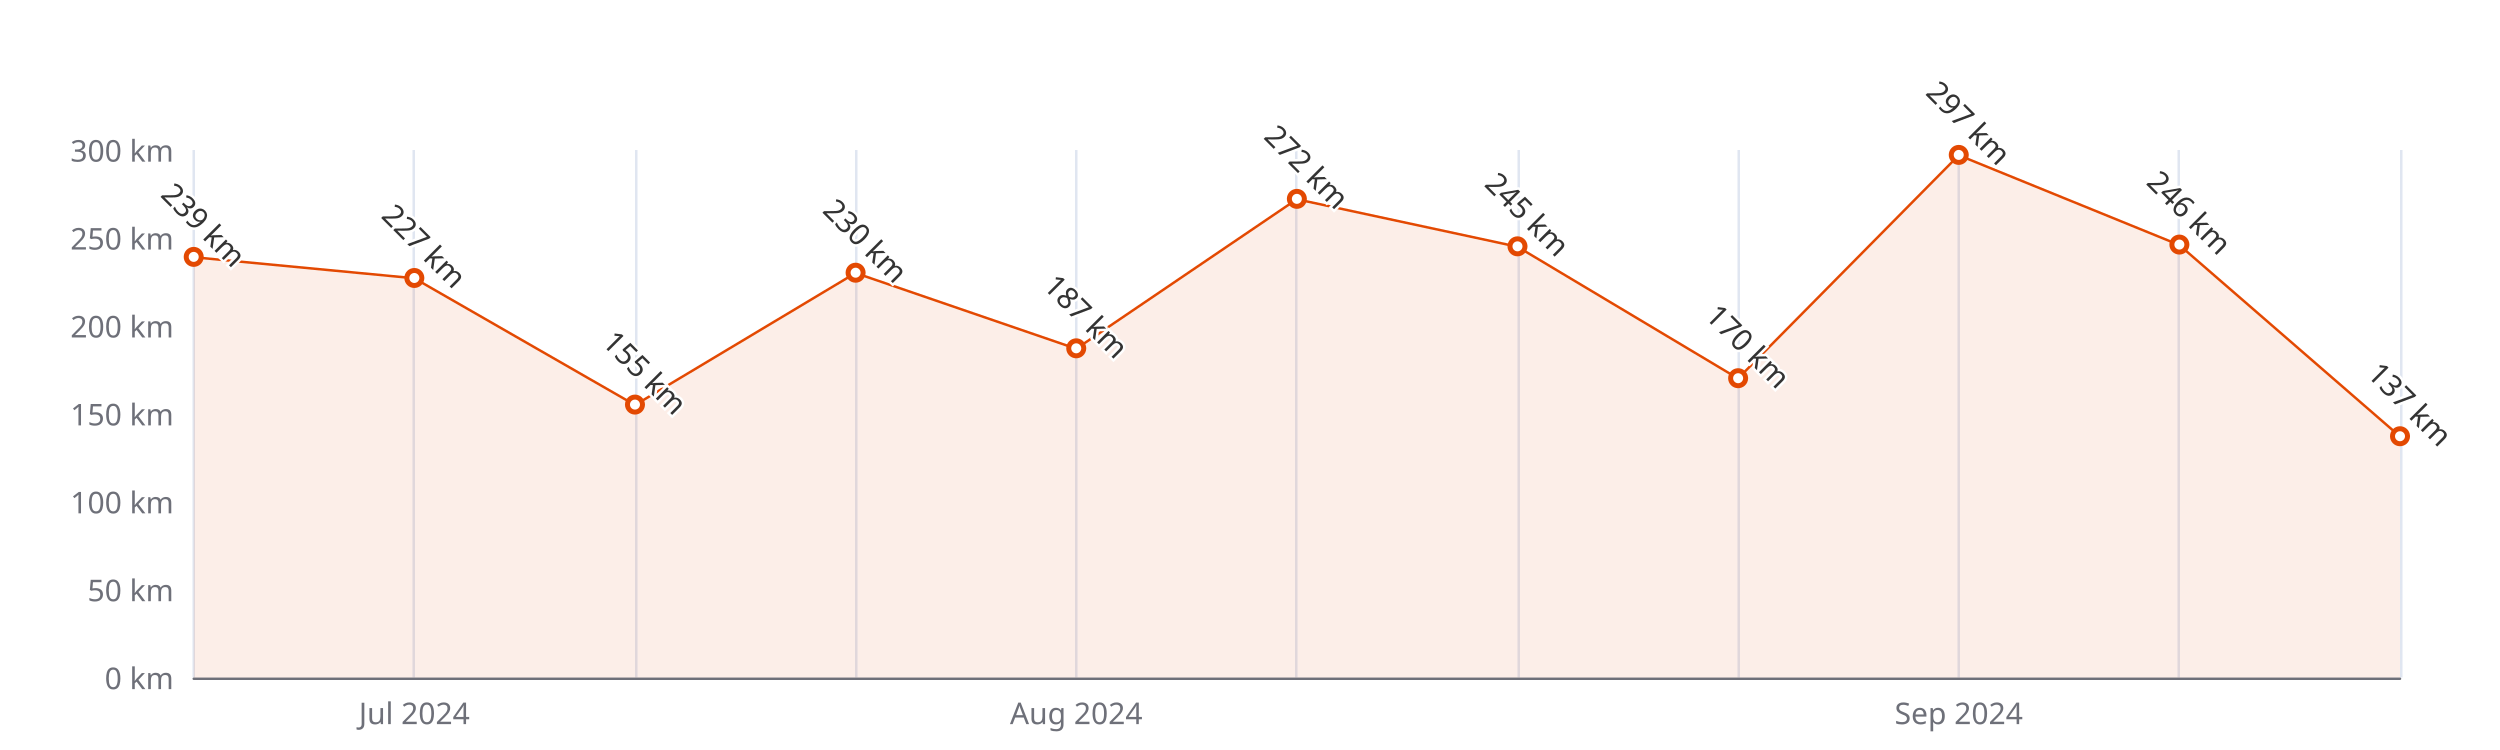
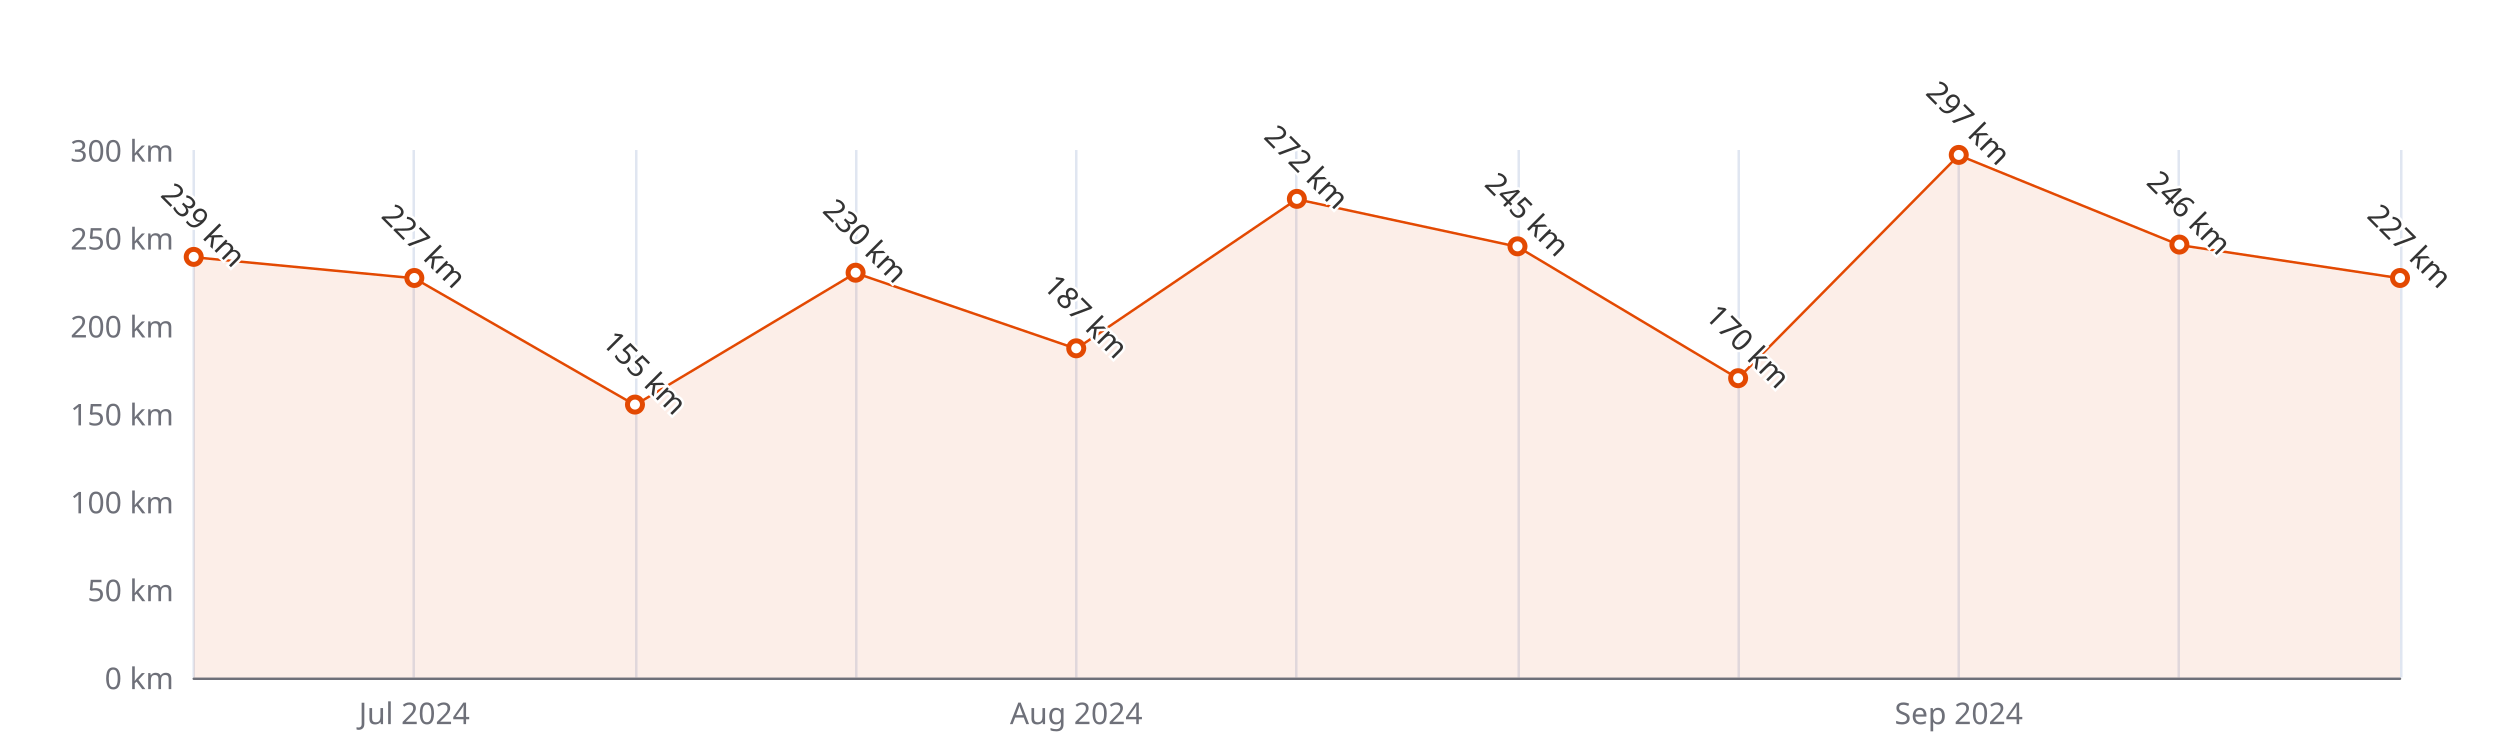
<svg xmlns="http://www.w3.org/2000/svg" width="1000" height="300" version="1.1" baseProfile="full" viewBox="0 0 1000 300">
  <rect width="1000" height="300" x="0" y="0" id="0" fill="#ffffff" />
  <path d="M77.5 60L77.5 271" fill="none" stroke="#E0E6F1" />
  <path d="M165.5 60L165.5 271" fill="none" stroke="#E0E6F1" />
  <path d="M254.5 60L254.5 271" fill="none" stroke="#E0E6F1" />
  <path d="M342.5 60L342.5 271" fill="none" stroke="#E0E6F1" />
  <path d="M430.5 60L430.5 271" fill="none" stroke="#E0E6F1" />
  <path d="M518.5 60L518.5 271" fill="none" stroke="#E0E6F1" />
  <path d="M607.5 60L607.5 271" fill="none" stroke="#E0E6F1" />
  <path d="M695.5 60L695.5 271" fill="none" stroke="#E0E6F1" />
  <path d="M783.5 60L783.5 271" fill="none" stroke="#E0E6F1" />
  <path d="M871.5 60L871.5 271" fill="none" stroke="#E0E6F1" />
  <path d="M960.5 60L960.5 271" fill="none" stroke="#E0E6F1" />
  <path d="M77.5 271.5L960 271.5" fill="none" stroke="#6E7079" stroke-linecap="round" />
  <text dominant-baseline="central" text-anchor="end" style="font-size:12px;font-family:sans-serif;" xml:space="preserve" transform="translate(69.48 271)" fill="#6E7079">0 km</text>
  <text dominant-baseline="central" text-anchor="end" style="font-size:12px;font-family:sans-serif;" xml:space="preserve" transform="translate(69.48 235.8333)" fill="#6E7079">50 km</text>
  <text dominant-baseline="central" text-anchor="end" style="font-size:12px;font-family:sans-serif;" xml:space="preserve" transform="translate(69.48 200.6667)" fill="#6E7079">100 km</text>
  <text dominant-baseline="central" text-anchor="end" style="font-size:12px;font-family:sans-serif;" xml:space="preserve" transform="translate(69.48 165.5)" fill="#6E7079">150 km</text>
  <text dominant-baseline="central" text-anchor="end" style="font-size:12px;font-family:sans-serif;" xml:space="preserve" transform="translate(69.48 130.3333)" fill="#6E7079">200 km</text>
  <text dominant-baseline="central" text-anchor="end" style="font-size:12px;font-family:sans-serif;" xml:space="preserve" transform="translate(69.48 95.1667)" fill="#6E7079">250 km</text>
  <text dominant-baseline="central" text-anchor="end" style="font-size:12px;font-family:sans-serif;" xml:space="preserve" transform="translate(69.48 60)" fill="#6E7079">300 km</text>
  <text dominant-baseline="central" text-anchor="middle" style="font-size:12px;font-family:sans-serif;" xml:space="preserve" y="6" transform="translate(165.732 279)" fill="#6E7079">Jul 2024</text>
  <text dominant-baseline="central" text-anchor="middle" style="font-size:12px;font-family:sans-serif;" xml:space="preserve" y="6" transform="translate(430.488 279)" fill="#6E7079">Aug 2024</text>
  <text dominant-baseline="central" text-anchor="middle" style="font-size:12px;font-family:sans-serif;" xml:space="preserve" y="6" transform="translate(783.496 279)" fill="#6E7079">Sep 2024</text>
  <g clip-path="url(#zr5-c0)">
-     <path d="M77.5 102.9L165.7 111.3L254 162L342.2 109.2L430.5 139.5L518.7 79.7L607 98.7L695.2 151.4L783.5 62.1L871.7 98L960 174.6L960 271L871.7 271L783.5 271L695.2 271L607 271L518.7 271L430.5 271L342.2 271L254 271L165.7 271L77.5 271Z" fill="rgb(227,73,2)" fill-opacity="0.09" />
-     <path d="M77.5 102.9L165.7 111.3L254 162L342.2 109.2L430.5 139.5L518.7 79.7L607 98.7L695.2 151.4L783.5 62.1L871.7 98L960 174.6" fill="none" stroke="#E34902" stroke-linejoin="bevel" />
+     <path d="M77.5 102.9L165.7 111.3L254 162L342.2 109.2L430.5 139.5L518.7 79.7L607 98.7L695.2 151.4L783.5 62.1L871.7 98L960 111.3L960 271L871.7 271L783.5 271L695.2 271L607 271L518.7 271L430.5 271L342.2 271L254 271L165.7 271L77.5 271Z" fill="rgb(227,73,2)" fill-opacity="0.09" />
+     <path d="M77.5 102.9L165.7 111.3L254 162L342.2 109.2L430.5 139.5L518.7 79.7L607 98.7L695.2 151.4L783.5 62.1L871.7 98L960 111.3" fill="none" stroke="#E34902" stroke-linejoin="bevel" />
  </g>
  <path d="M1 0A1 1 0 1 1 1 -0.1A1 1 0 0 1 1 0" transform="matrix(3,0,0,3,77.48,102.9033)" fill="#fff" stroke="#E34902" stroke-width="0.667" />
  <path d="M1 0A1 1 0 1 1 1 -0.1A1 1 0 0 1 1 0" transform="matrix(3,0,0,3,165.732,111.3433)" fill="#fff" stroke="#E34902" stroke-width="0.667" />
  <path d="M1 0A1 1 0 1 1 1 -0.1A1 1 0 0 1 1 0" transform="matrix(3,0,0,3,253.984,161.9833)" fill="#fff" stroke="#E34902" stroke-width="0.667" />
  <path d="M1 0A1 1 0 1 1 1 -0.1A1 1 0 0 1 1 0" transform="matrix(3,0,0,3,342.236,109.2333)" fill="#fff" stroke="#E34902" stroke-width="0.667" />
  <path d="M1 0A1 1 0 1 1 1 -0.1A1 1 0 0 1 1 0" transform="matrix(3,0,0,3,430.488,139.4767)" fill="#fff" stroke="#E34902" stroke-width="0.667" />
  <path d="M1 0A1 1 0 1 1 1 -0.1A1 1 0 0 1 1 0" transform="matrix(3,0,0,3,518.74,79.6933)" fill="#fff" stroke="#E34902" stroke-width="0.667" />
  <path d="M1 0A1 1 0 1 1 1 -0.1A1 1 0 0 1 1 0" transform="matrix(3,0,0,3,606.992,98.6833)" fill="#fff" stroke="#E34902" stroke-width="0.667" />
  <path d="M1 0A1 1 0 1 1 1 -0.1A1 1 0 0 1 1 0" transform="matrix(3,0,0,3,695.244,151.4333)" fill="#fff" stroke="#E34902" stroke-width="0.667" />
  <path d="M1 0A1 1 0 1 1 1 -0.1A1 1 0 0 1 1 0" transform="matrix(3,0,0,3,783.496,62.11)" fill="#fff" stroke="#E34902" stroke-width="0.667" />
  <path d="M1 0A1 1 0 1 1 1 -0.1A1 1 0 0 1 1 0" transform="matrix(3,0,0,3,871.748,97.98)" fill="#fff" stroke="#E34902" stroke-width="0.667" />
-   <path d="M1 0A1 1 0 1 1 1 -0.1A1 1 0 0 1 1 0" transform="matrix(3,0,0,3,960,174.6433)" fill="#fff" stroke="#E34902" stroke-width="0.667" />
+   <path d="M1 0A1 1 0 1 1 1 -0.1A1 1 0 0 1 1 0" transform="matrix(3,0,0,3,960,111.3433)" fill="#fff" stroke="#E34902" stroke-width="0.667" />
  <text dominant-baseline="central" text-anchor="middle" style="font-size:12px;font-family:sans-serif;" xml:space="preserve" y="-6" transform="matrix(0.707,0.707,-0.707,0.707,77.48,93.9033)" fill="#333" stroke="rgb(255,255,255)" stroke-width="2" paint-order="stroke" stroke-miterlimit="2">239 km</text>
  <text dominant-baseline="central" text-anchor="middle" style="font-size:12px;font-family:sans-serif;" xml:space="preserve" y="-6" transform="matrix(0.707,0.707,-0.707,0.707,165.732,102.3433)" fill="#333" stroke="rgb(255,255,255)" stroke-width="2" paint-order="stroke" stroke-miterlimit="2">227 km</text>
  <text dominant-baseline="central" text-anchor="middle" style="font-size:12px;font-family:sans-serif;" xml:space="preserve" y="-6" transform="matrix(0.707,0.707,-0.707,0.707,253.984,152.9833)" fill="#333" stroke="rgb(255,255,255)" stroke-width="2" paint-order="stroke" stroke-miterlimit="2">155 km</text>
  <text dominant-baseline="central" text-anchor="middle" style="font-size:12px;font-family:sans-serif;" xml:space="preserve" y="-6" transform="matrix(0.707,0.707,-0.707,0.707,342.236,100.2333)" fill="#333" stroke="rgb(255,255,255)" stroke-width="2" paint-order="stroke" stroke-miterlimit="2">230 km</text>
  <text dominant-baseline="central" text-anchor="middle" style="font-size:12px;font-family:sans-serif;" xml:space="preserve" y="-6" transform="matrix(0.707,0.707,-0.707,0.707,430.488,130.4767)" fill="#333" stroke="rgb(255,255,255)" stroke-width="2" paint-order="stroke" stroke-miterlimit="2">187 km</text>
  <text dominant-baseline="central" text-anchor="middle" style="font-size:12px;font-family:sans-serif;" xml:space="preserve" y="-6" transform="matrix(0.707,0.707,-0.707,0.707,518.74,70.6933)" fill="#333" stroke="rgb(255,255,255)" stroke-width="2" paint-order="stroke" stroke-miterlimit="2">272 km</text>
  <text dominant-baseline="central" text-anchor="middle" style="font-size:12px;font-family:sans-serif;" xml:space="preserve" y="-6" transform="matrix(0.707,0.707,-0.707,0.707,606.992,89.6833)" fill="#333" stroke="rgb(255,255,255)" stroke-width="2" paint-order="stroke" stroke-miterlimit="2">245 km</text>
  <text dominant-baseline="central" text-anchor="middle" style="font-size:12px;font-family:sans-serif;" xml:space="preserve" y="-6" transform="matrix(0.707,0.707,-0.707,0.707,695.244,142.4333)" fill="#333" stroke="rgb(255,255,255)" stroke-width="2" paint-order="stroke" stroke-miterlimit="2">170 km</text>
  <text dominant-baseline="central" text-anchor="middle" style="font-size:12px;font-family:sans-serif;" xml:space="preserve" y="-6" transform="matrix(0.707,0.707,-0.707,0.707,783.496,53.11)" fill="#333" stroke="rgb(255,255,255)" stroke-width="2" paint-order="stroke" stroke-miterlimit="2">297 km</text>
  <text dominant-baseline="central" text-anchor="middle" style="font-size:12px;font-family:sans-serif;" xml:space="preserve" y="-6" transform="matrix(0.707,0.707,-0.707,0.707,871.748,88.98)" fill="#333" stroke="rgb(255,255,255)" stroke-width="2" paint-order="stroke" stroke-miterlimit="2">246 km</text>
-   <text dominant-baseline="central" text-anchor="middle" style="font-size:12px;font-family:sans-serif;" xml:space="preserve" y="-6" transform="matrix(0.707,0.707,-0.707,0.707,960,165.6433)" fill="#333" stroke="rgb(255,255,255)" stroke-width="2" paint-order="stroke" stroke-miterlimit="2">137 km</text>
+   <text dominant-baseline="central" text-anchor="middle" style="font-size:12px;font-family:sans-serif;" xml:space="preserve" y="-6" transform="matrix(0.707,0.707,-0.707,0.707,960,102.3433)" fill="#333" stroke="rgb(255,255,255)" stroke-width="2" paint-order="stroke" stroke-miterlimit="2">227 km</text>
  <defs>
    <clipPath id="zr5-c0">
      <path d="M76 59.5l884 0l0 212l-884 0Z" fill="#000" />
    </clipPath>
  </defs>
</svg>
